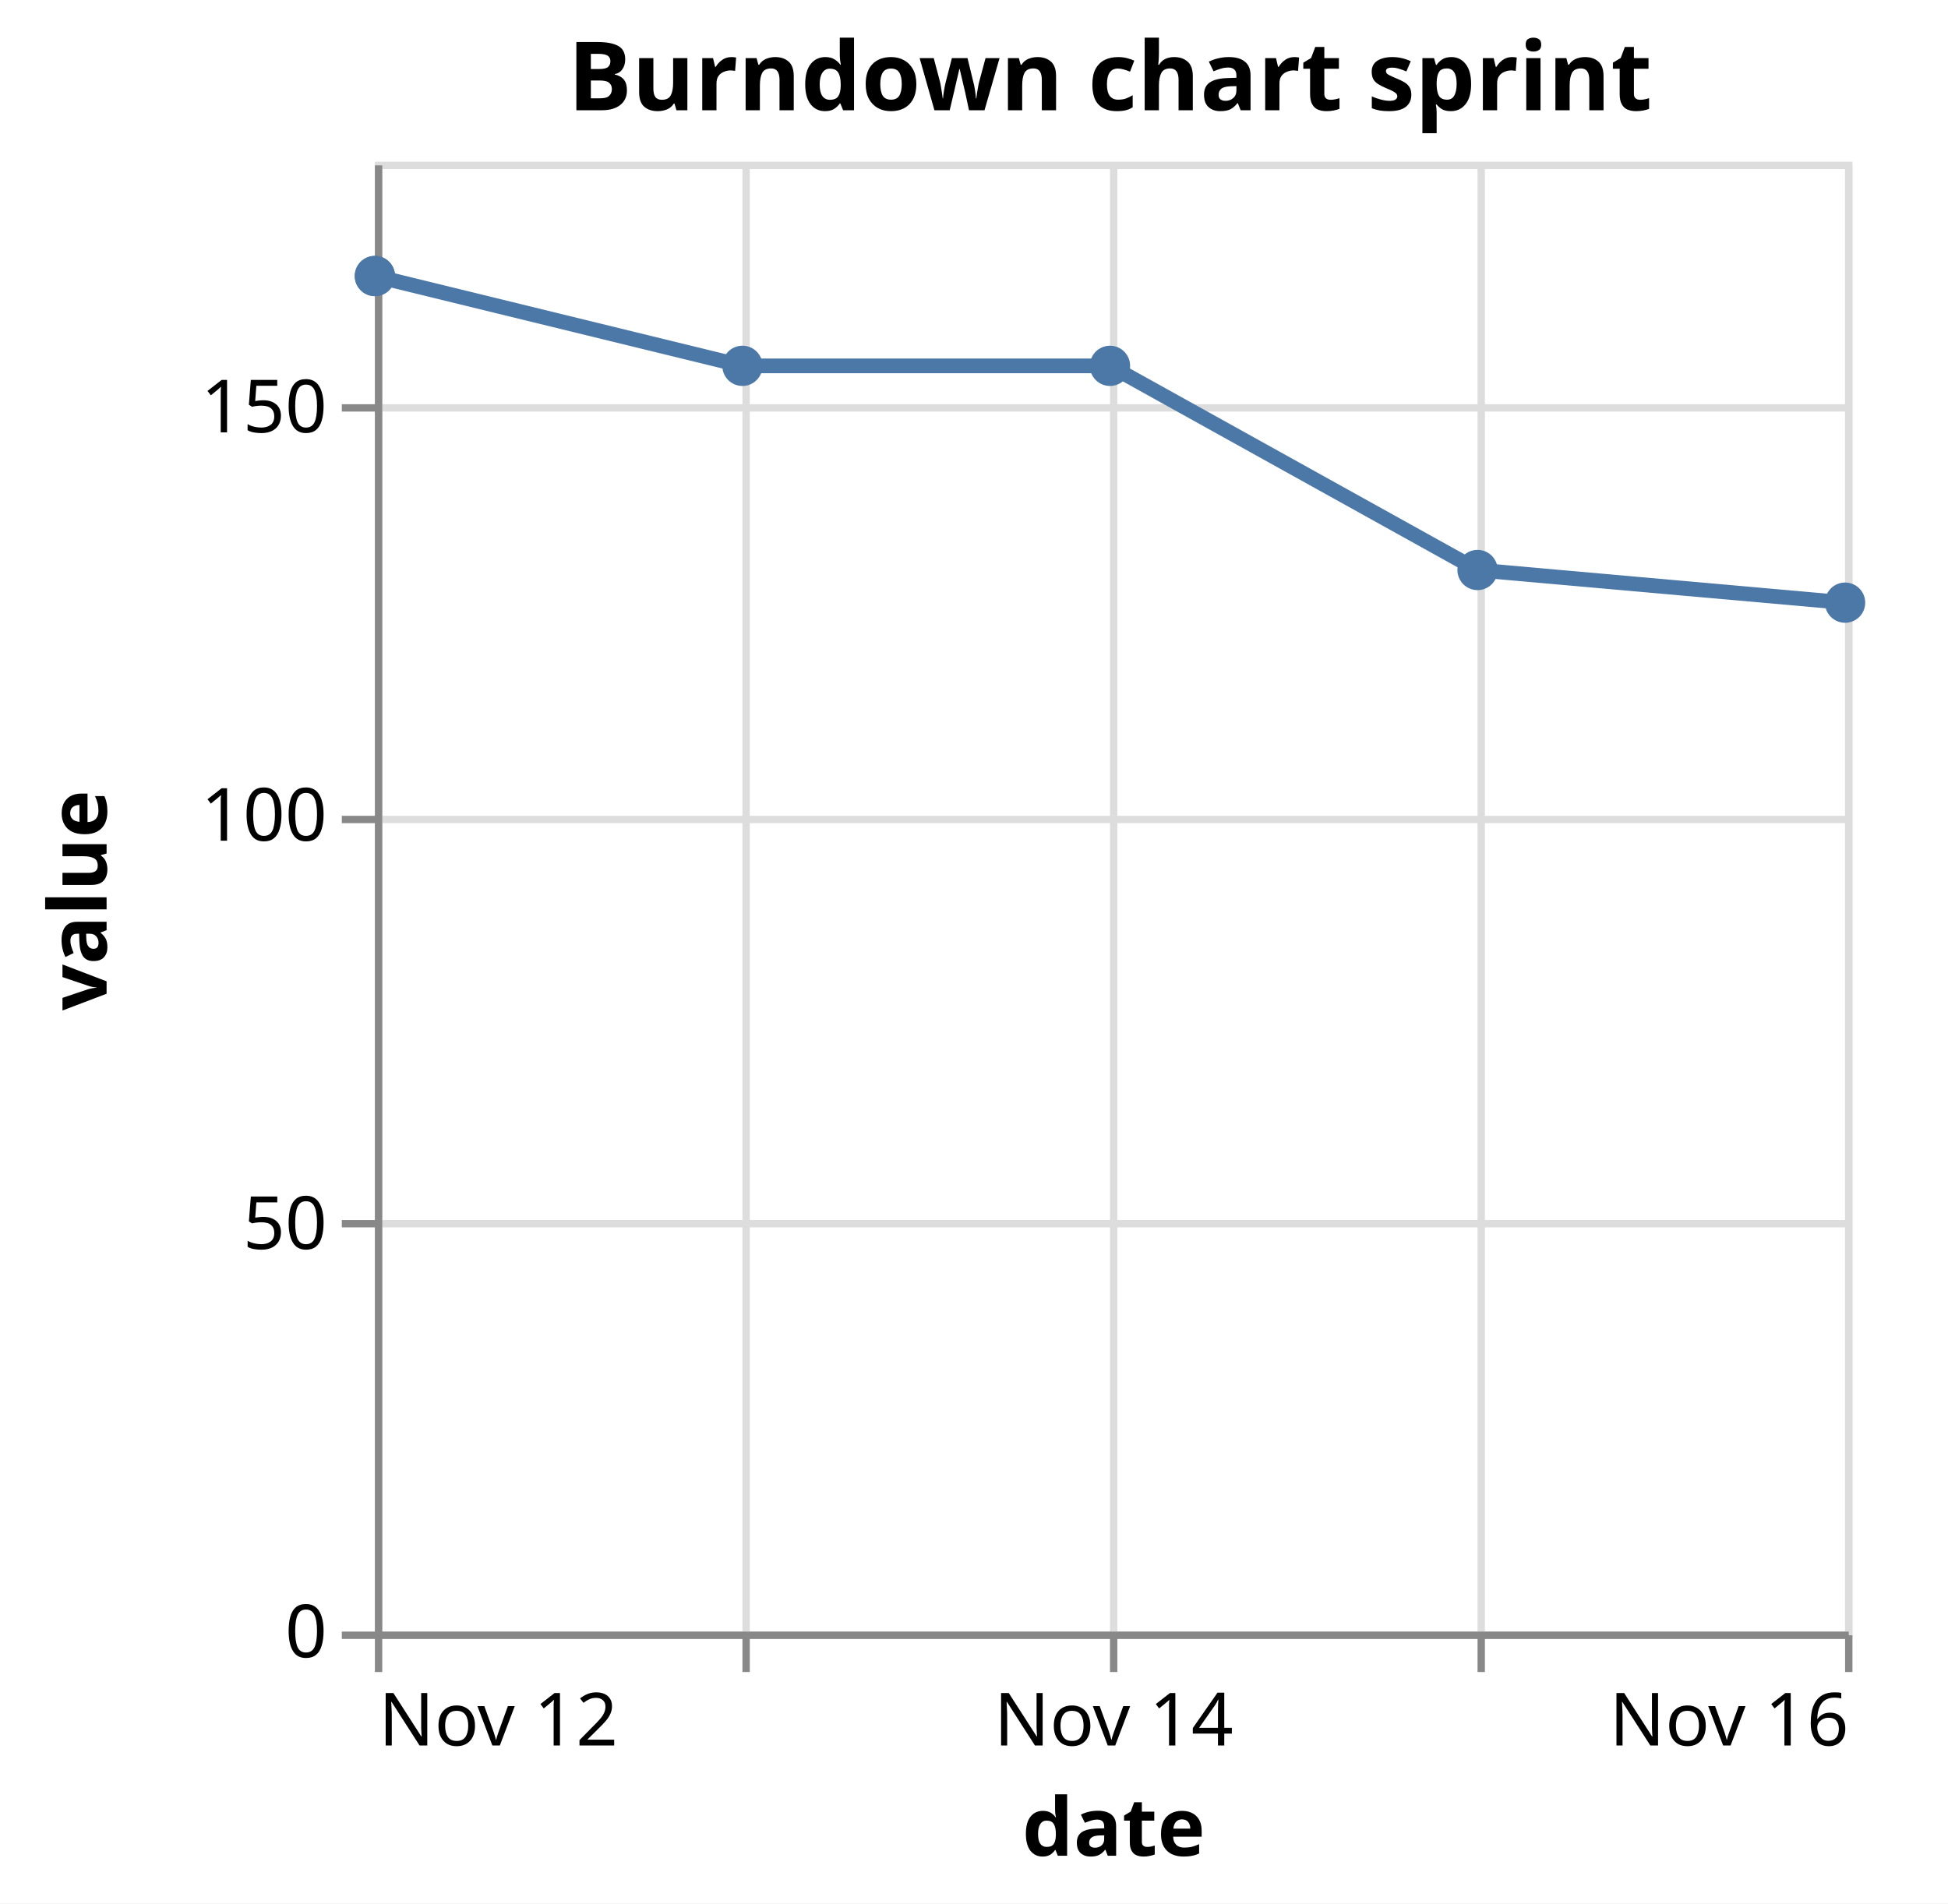
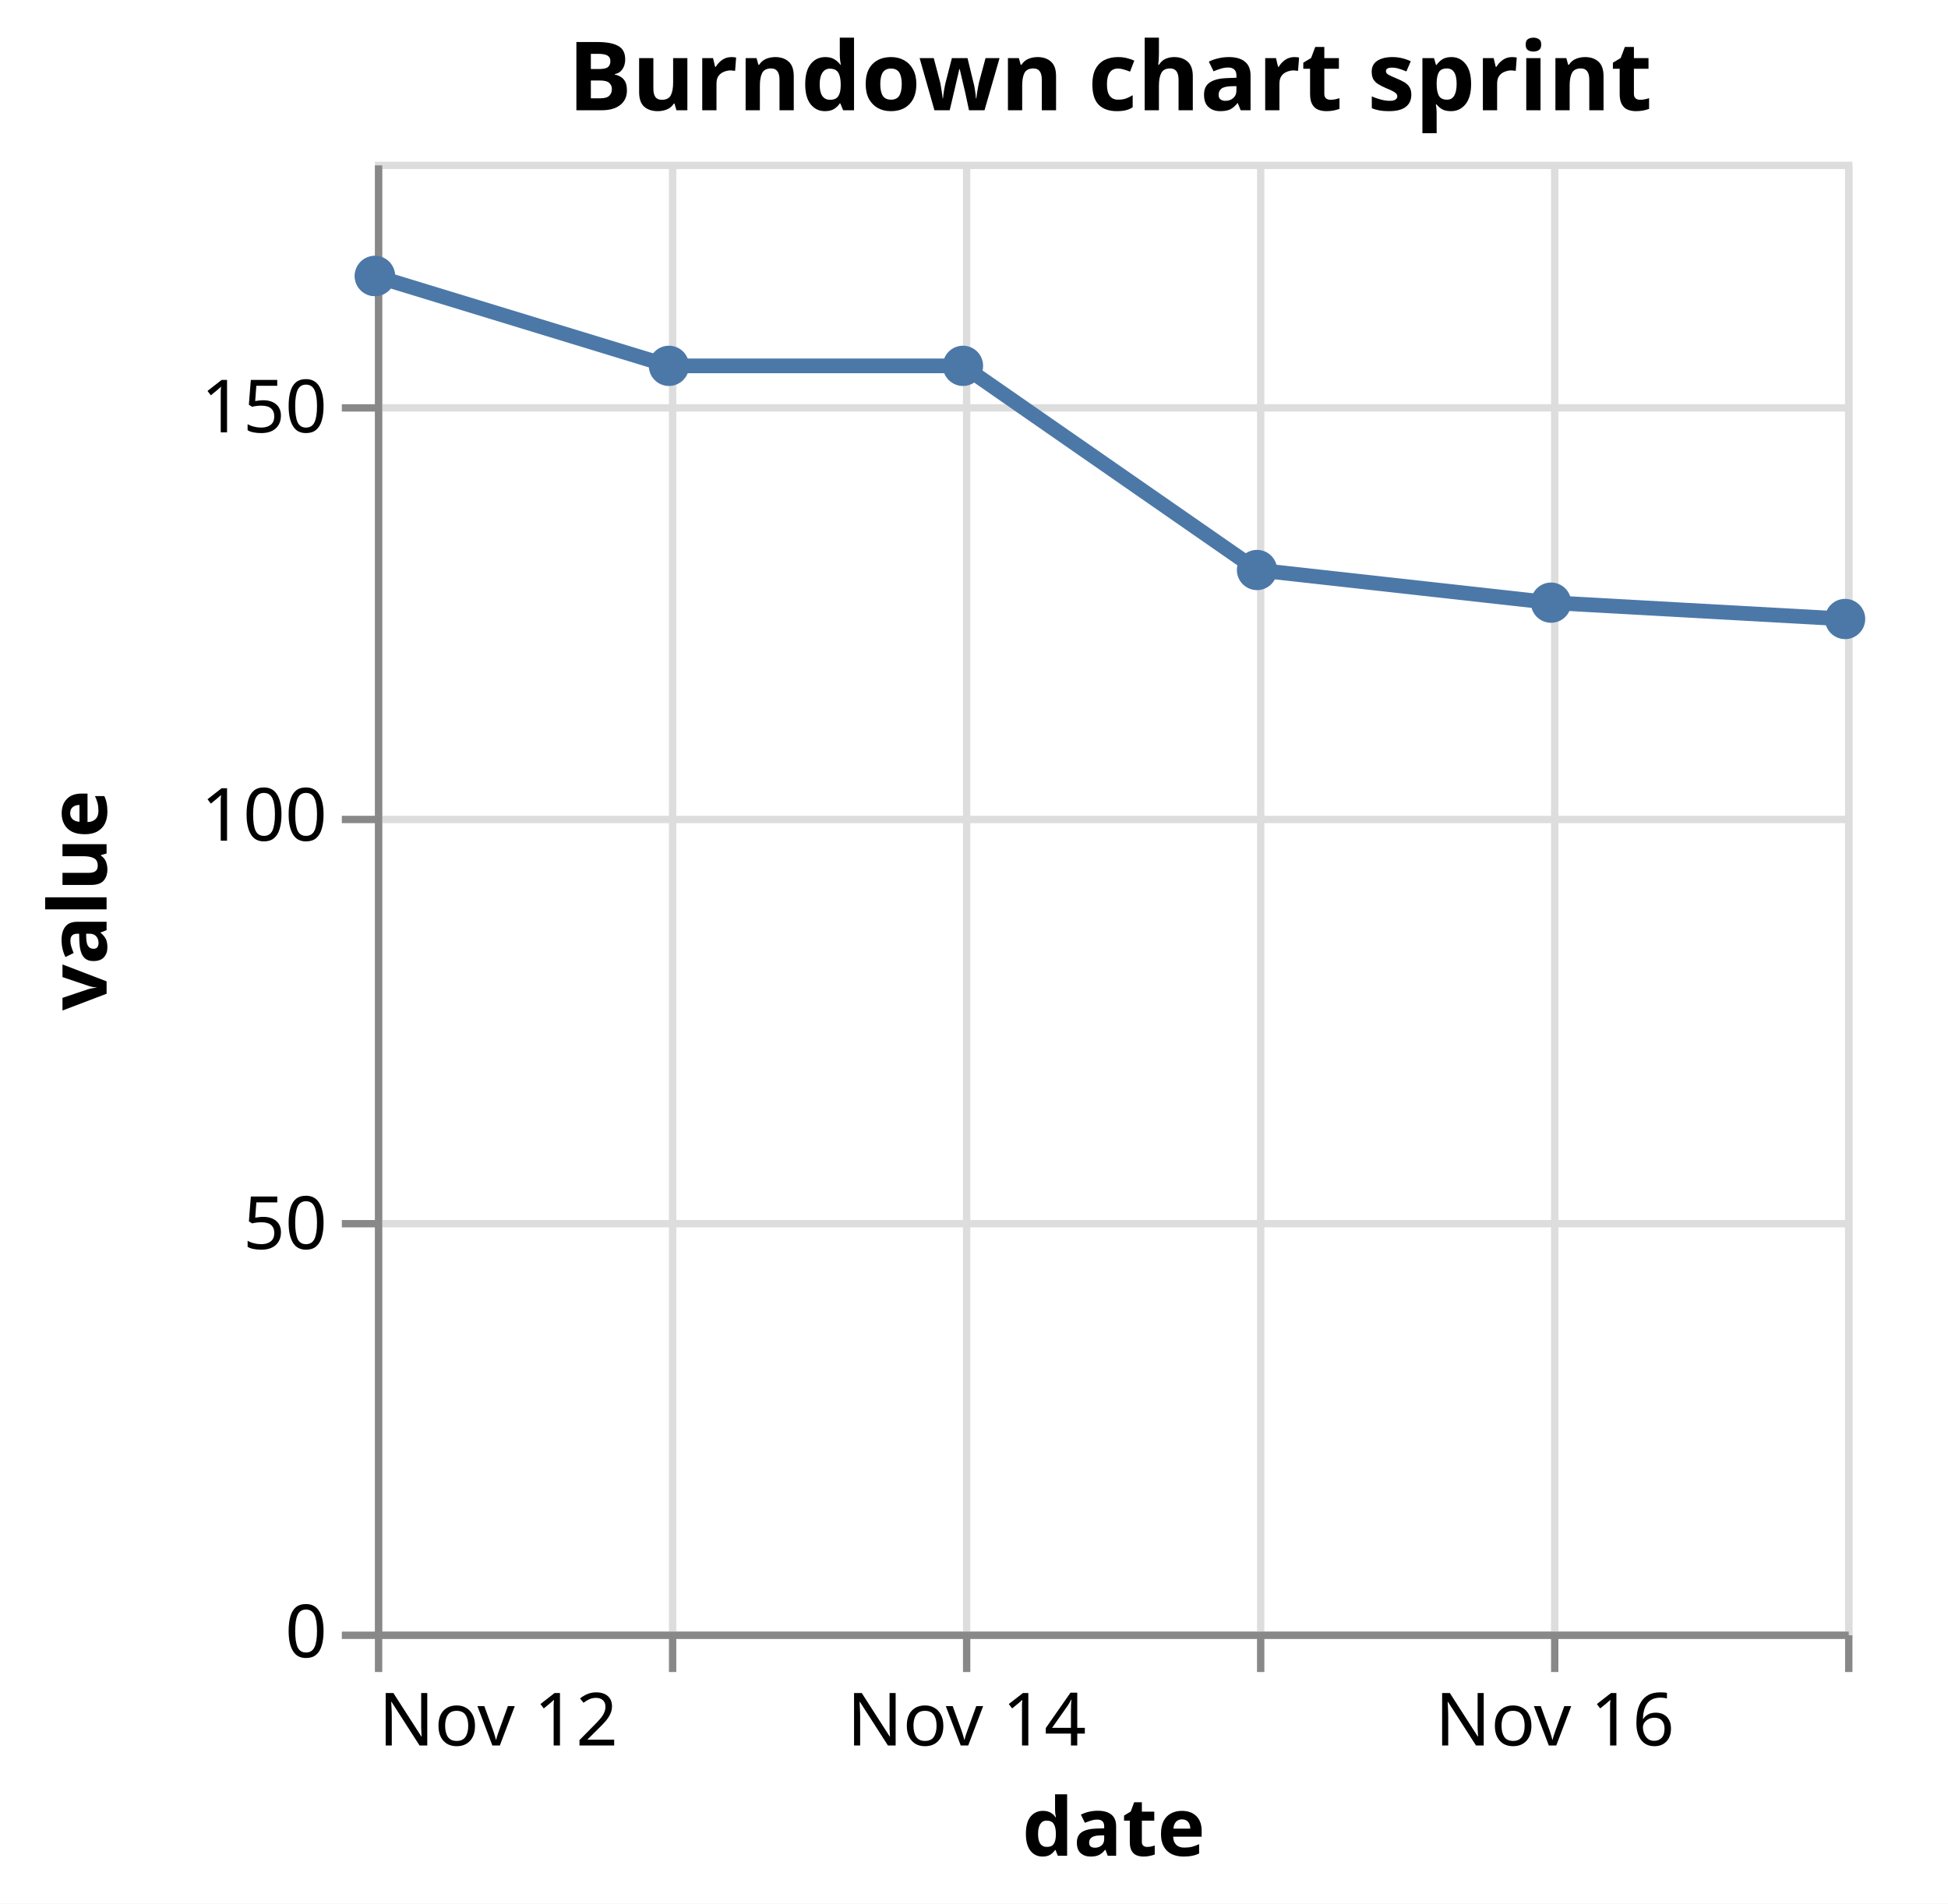
<svg xmlns="http://www.w3.org/2000/svg" version="1.1" class="marks" width="265" height="259" viewBox="0 0 265 259">
  <rect width="265" height="259" fill="white" />
  <g fill="none" stroke-miterlimit="10" transform="translate(51,22)">
    <g class="mark-group role-frame root" role="graphics-object" aria-roledescription="group mark container">
      <g transform="translate(0,0)">
        <path class="background" aria-hidden="true" d="M0.5,0.5h200v200h-200Z" stroke="#ddd" />
        <g>
          <g class="mark-group role-axis" aria-hidden="true">
            <g transform="translate(0.5,200.5)">
              <path class="background" aria-hidden="true" d="M0,0h0v0h0Z" pointer-events="none" />
              <g>
                <g class="mark-rule role-axis-grid" pointer-events="none">
                  <line transform="translate(0,-200)" x2="0" y2="200" stroke="#ddd" stroke-width="1" opacity="1" />
-                   <line transform="translate(50,-200)" x2="0" y2="200" stroke="#ddd" stroke-width="1" opacity="1" />
-                   <line transform="translate(100,-200)" x2="0" y2="200" stroke="#ddd" stroke-width="1" opacity="1" />
-                   <line transform="translate(150,-200)" x2="0" y2="200" stroke="#ddd" stroke-width="1" opacity="1" />
+                   <line transform="translate(40,-200)" x2="0" y2="200" stroke="#ddd" stroke-width="1" opacity="1" />
+                   <line transform="translate(80,-200)" x2="0" y2="200" stroke="#ddd" stroke-width="1" opacity="1" />
+                   <line transform="translate(120,-200)" x2="0" y2="200" stroke="#ddd" stroke-width="1" opacity="1" />
+                   <line transform="translate(160,-200)" x2="0" y2="200" stroke="#ddd" stroke-width="1" opacity="1" />
                  <line transform="translate(200,-200)" x2="0" y2="200" stroke="#ddd" stroke-width="1" opacity="1" />
                </g>
              </g>
              <path class="foreground" aria-hidden="true" d="" pointer-events="none" display="none" />
            </g>
          </g>
          <g class="mark-group role-axis" aria-hidden="true">
            <g transform="translate(0.5,0.5)">
              <path class="background" aria-hidden="true" d="M0,0h0v0h0Z" pointer-events="none" />
              <g>
                <g class="mark-rule role-axis-grid" pointer-events="none">
                  <line transform="translate(0,200)" x2="200" y2="0" stroke="#ddd" stroke-width="1" opacity="1" />
                  <line transform="translate(0,144)" x2="200" y2="0" stroke="#ddd" stroke-width="1" opacity="1" />
                  <line transform="translate(0,89)" x2="200" y2="0" stroke="#ddd" stroke-width="1" opacity="1" />
                  <line transform="translate(0,33)" x2="200" y2="0" stroke="#ddd" stroke-width="1" opacity="1" />
                </g>
              </g>
              <path class="foreground" aria-hidden="true" d="" pointer-events="none" display="none" />
            </g>
          </g>
-           <g class="mark-group role-axis" role="graphics-symbol" aria-roledescription="axis" aria-label="X-axis titled 'date' for a time scale with values from November 12 to November 16">
+           <g class="mark-group role-axis" role="graphics-symbol" aria-roledescription="axis" aria-label="X-axis titled 'date' for a time scale with values from November 12 to November 17">
            <g transform="translate(0.5,200.5)">
              <path class="background" aria-hidden="true" d="M0,0h0v0h0Z" pointer-events="none" />
              <g>
                <g class="mark-rule role-axis-tick" pointer-events="none">
                  <line transform="translate(0,0)" x2="0" y2="5" stroke="#888" stroke-width="1" opacity="1" />
-                   <line transform="translate(50,0)" x2="0" y2="5" stroke="#888" stroke-width="1" opacity="1" />
-                   <line transform="translate(100,0)" x2="0" y2="5" stroke="#888" stroke-width="1" opacity="1" />
-                   <line transform="translate(150,0)" x2="0" y2="5" stroke="#888" stroke-width="1" opacity="1" />
+                   <line transform="translate(40,0)" x2="0" y2="5" stroke="#888" stroke-width="1" opacity="1" />
+                   <line transform="translate(80,0)" x2="0" y2="5" stroke="#888" stroke-width="1" opacity="1" />
+                   <line transform="translate(120,0)" x2="0" y2="5" stroke="#888" stroke-width="1" opacity="1" />
+                   <line transform="translate(160,0)" x2="0" y2="5" stroke="#888" stroke-width="1" opacity="1" />
                  <line transform="translate(200,0)" x2="0" y2="5" stroke="#888" stroke-width="1" opacity="1" />
                </g>
                <g class="mark-text role-axis-label" pointer-events="none">
                  <text text-anchor="start" transform="translate(0,15)" font-family="sans-serif" font-size="10px" fill="#000" opacity="1">Nov 12</text>
-                   <text text-anchor="middle" transform="translate(50,15)" font-family="sans-serif" font-size="10px" fill="#000" opacity="0">Nov 13</text>
-                   <text text-anchor="middle" transform="translate(100,15)" font-family="sans-serif" font-size="10px" fill="#000" opacity="1">Nov 14</text>
-                   <text text-anchor="middle" transform="translate(150,15)" font-family="sans-serif" font-size="10px" fill="#000" opacity="0">Nov 15</text>
-                   <text text-anchor="end" transform="translate(200,15)" font-family="sans-serif" font-size="10px" fill="#000" opacity="1">Nov 16</text>
+                   <text text-anchor="middle" transform="translate(40,15)" font-family="sans-serif" font-size="10px" fill="#000" opacity="0">Nov 13</text>
+                   <text text-anchor="middle" transform="translate(80,15)" font-family="sans-serif" font-size="10px" fill="#000" opacity="1">Nov 14</text>
+                   <text text-anchor="middle" transform="translate(120,15)" font-family="sans-serif" font-size="10px" fill="#000" opacity="0">Nov 15</text>
+                   <text text-anchor="middle" transform="translate(160,15)" font-family="sans-serif" font-size="10px" fill="#000" opacity="1">Nov 16</text>
+                   <text text-anchor="end" transform="translate(200,15)" font-family="sans-serif" font-size="10px" fill="#000" opacity="0">Nov 17</text>
                </g>
                <g class="mark-rule role-axis-domain" pointer-events="none">
                  <line transform="translate(0,0)" x2="200" y2="0" stroke="#888" stroke-width="1" opacity="1" />
                </g>
                <g class="mark-text role-axis-title" pointer-events="none">
                  <text text-anchor="middle" transform="translate(100,30)" font-family="sans-serif" font-size="11px" font-weight="bold" fill="#000" opacity="1">date</text>
                </g>
              </g>
              <path class="foreground" aria-hidden="true" d="" pointer-events="none" display="none" />
            </g>
          </g>
          <g class="mark-group role-axis" role="graphics-symbol" aria-roledescription="axis" aria-label="Y-axis titled 'value' for a linear scale with values from 0 to 180">
            <g transform="translate(0.5,0.5)">
              <path class="background" aria-hidden="true" d="M0,0h0v0h0Z" pointer-events="none" />
              <g>
                <g class="mark-rule role-axis-tick" pointer-events="none">
                  <line transform="translate(0,200)" x2="-5" y2="0" stroke="#888" stroke-width="1" opacity="1" />
                  <line transform="translate(0,144)" x2="-5" y2="0" stroke="#888" stroke-width="1" opacity="1" />
                  <line transform="translate(0,89)" x2="-5" y2="0" stroke="#888" stroke-width="1" opacity="1" />
                  <line transform="translate(0,33)" x2="-5" y2="0" stroke="#888" stroke-width="1" opacity="1" />
                </g>
                <g class="mark-text role-axis-label" pointer-events="none">
                  <text text-anchor="end" transform="translate(-7,203)" font-family="sans-serif" font-size="10px" fill="#000" opacity="1">0</text>
                  <text text-anchor="end" transform="translate(-7,147.4444)" font-family="sans-serif" font-size="10px" fill="#000" opacity="1">50</text>
                  <text text-anchor="end" transform="translate(-7,91.88889)" font-family="sans-serif" font-size="10px" fill="#000" opacity="1">100</text>
                  <text text-anchor="end" transform="translate(-7,36.33333)" font-family="sans-serif" font-size="10px" fill="#000" opacity="1">150</text>
                </g>
                <g class="mark-rule role-axis-domain" pointer-events="none">
                  <line transform="translate(0,200)" x2="0" y2="-200" stroke="#888" stroke-width="1" opacity="1" />
                </g>
                <g class="mark-text role-axis-title" pointer-events="none">
                  <text text-anchor="middle" transform="translate(-35,100) rotate(-90) translate(0,-2)" font-family="sans-serif" font-size="11px" font-weight="bold" fill="#000" opacity="1">value</text>
                </g>
              </g>
              <path class="foreground" aria-hidden="true" d="" pointer-events="none" display="none" />
            </g>
          </g>
          <g class="mark-line role-mark layer_0_layer_0_marks" role="graphics-object" aria-roledescription="line mark container">
-             <path aria-label="date: Nov 12; value: 166" role="graphics-symbol" aria-roledescription="line mark" d="M0,15.556L0,15.556L50,27.778L100,27.778L150,55.556L200,60" stroke="#4c78a8" stroke-width="2" />
+             <path aria-label="date: Nov 12; value: 166" role="graphics-symbol" aria-roledescription="line mark" d="M0,15.556L0,15.556L40,27.778L80,27.778L120,55.556L160,60L200,62.222" stroke="#4c78a8" stroke-width="2" />
          </g>
          <g class="mark-symbol role-mark layer_0_layer_1_marks" role="graphics-object" aria-roledescription="symbol mark container">
            <path aria-label="date: Nov 12; value: 166" role="graphics-symbol" aria-roledescription="point" transform="translate(0,15.55556)" d="M2.739,0A2.739,2.739,0,1,1,-2.739,0A2.739,2.739,0,1,1,2.739,0" fill="#4c78a8" stroke-width="2" opacity="1" />
            <path aria-label="date: Nov 12; value: 166" role="graphics-symbol" aria-roledescription="point" transform="translate(0,15.55556)" d="M2.739,0A2.739,2.739,0,1,1,-2.739,0A2.739,2.739,0,1,1,2.739,0" fill="#4c78a8" stroke-width="2" opacity="1" />
-             <path aria-label="date: Nov 13; value: 155" role="graphics-symbol" aria-roledescription="point" transform="translate(50,27.77778)" d="M2.739,0A2.739,2.739,0,1,1,-2.739,0A2.739,2.739,0,1,1,2.739,0" fill="#4c78a8" stroke-width="2" opacity="1" />
-             <path aria-label="date: Nov 14; value: 155" role="graphics-symbol" aria-roledescription="point" transform="translate(100,27.77778)" d="M2.739,0A2.739,2.739,0,1,1,-2.739,0A2.739,2.739,0,1,1,2.739,0" fill="#4c78a8" stroke-width="2" opacity="1" />
-             <path aria-label="date: Nov 15; value: 130" role="graphics-symbol" aria-roledescription="point" transform="translate(150,55.55556)" d="M2.739,0A2.739,2.739,0,1,1,-2.739,0A2.739,2.739,0,1,1,2.739,0" fill="#4c78a8" stroke-width="2" opacity="1" />
-             <path aria-label="date: Nov 16; value: 126" role="graphics-symbol" aria-roledescription="point" transform="translate(200,60)" d="M2.739,0A2.739,2.739,0,1,1,-2.739,0A2.739,2.739,0,1,1,2.739,0" fill="#4c78a8" stroke-width="2" opacity="1" />
+             <path aria-label="date: Nov 13; value: 155" role="graphics-symbol" aria-roledescription="point" transform="translate(40,27.77778)" d="M2.739,0A2.739,2.739,0,1,1,-2.739,0A2.739,2.739,0,1,1,2.739,0" fill="#4c78a8" stroke-width="2" opacity="1" />
+             <path aria-label="date: Nov 14; value: 155" role="graphics-symbol" aria-roledescription="point" transform="translate(80,27.77778)" d="M2.739,0A2.739,2.739,0,1,1,-2.739,0A2.739,2.739,0,1,1,2.739,0" fill="#4c78a8" stroke-width="2" opacity="1" />
+             <path aria-label="date: Nov 15; value: 130" role="graphics-symbol" aria-roledescription="point" transform="translate(120,55.55556)" d="M2.739,0A2.739,2.739,0,1,1,-2.739,0A2.739,2.739,0,1,1,2.739,0" fill="#4c78a8" stroke-width="2" opacity="1" />
+             <path aria-label="date: Nov 16; value: 126" role="graphics-symbol" aria-roledescription="point" transform="translate(160,60)" d="M2.739,0A2.739,2.739,0,1,1,-2.739,0A2.739,2.739,0,1,1,2.739,0" fill="#4c78a8" stroke-width="2" opacity="1" />
+             <path aria-label="date: Nov 17; value: 124" role="graphics-symbol" aria-roledescription="point" transform="translate(200,62.22222)" d="M2.739,0A2.739,2.739,0,1,1,-2.739,0A2.739,2.739,0,1,1,2.739,0" fill="#4c78a8" stroke-width="2" opacity="1" />
          </g>
          <g class="mark-group role-title">
            <g transform="translate(100,-17)">
              <path class="background" aria-hidden="true" d="M0,0h0v0h0Z" pointer-events="none" />
              <g>
                <g class="mark-text role-title-text" role="graphics-symbol" aria-roledescription="title" aria-label="Title text 'Burndown chart sprint'" pointer-events="none">
                  <text text-anchor="middle" transform="translate(0,10)" font-family="sans-serif" font-size="13px" font-weight="bold" fill="#000" opacity="1">Burndown chart sprint</text>
                </g>
              </g>
              <path class="foreground" aria-hidden="true" d="" pointer-events="none" display="none" />
            </g>
          </g>
        </g>
        <path class="foreground" aria-hidden="true" d="" display="none" />
      </g>
    </g>
  </g>
</svg>
